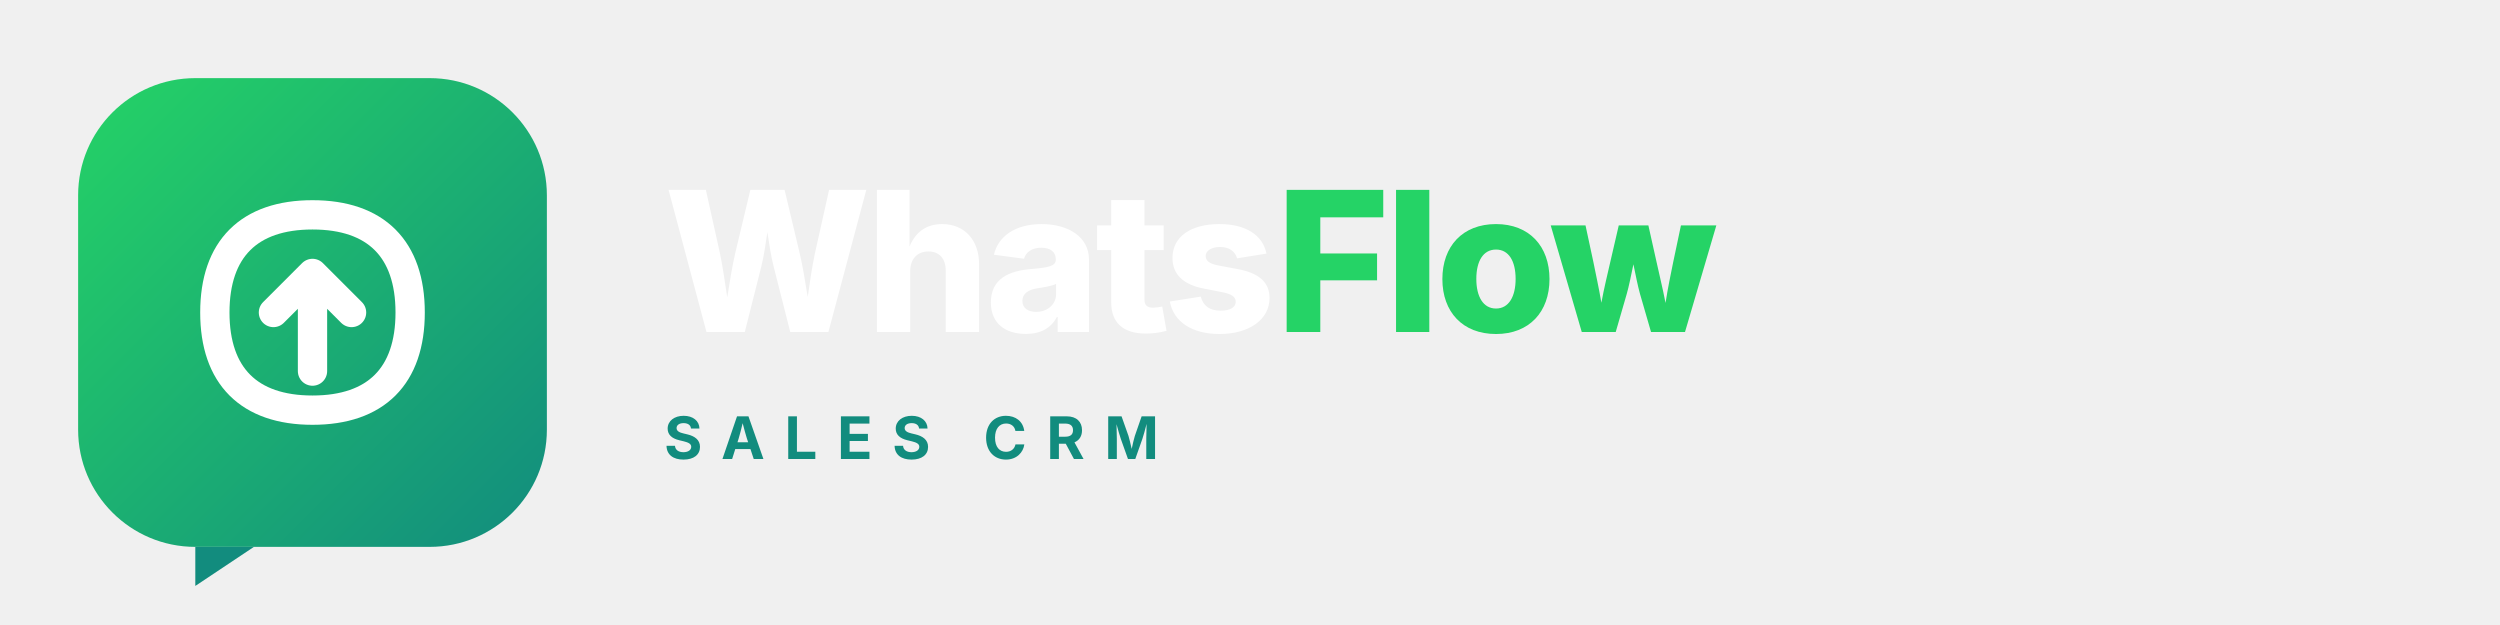
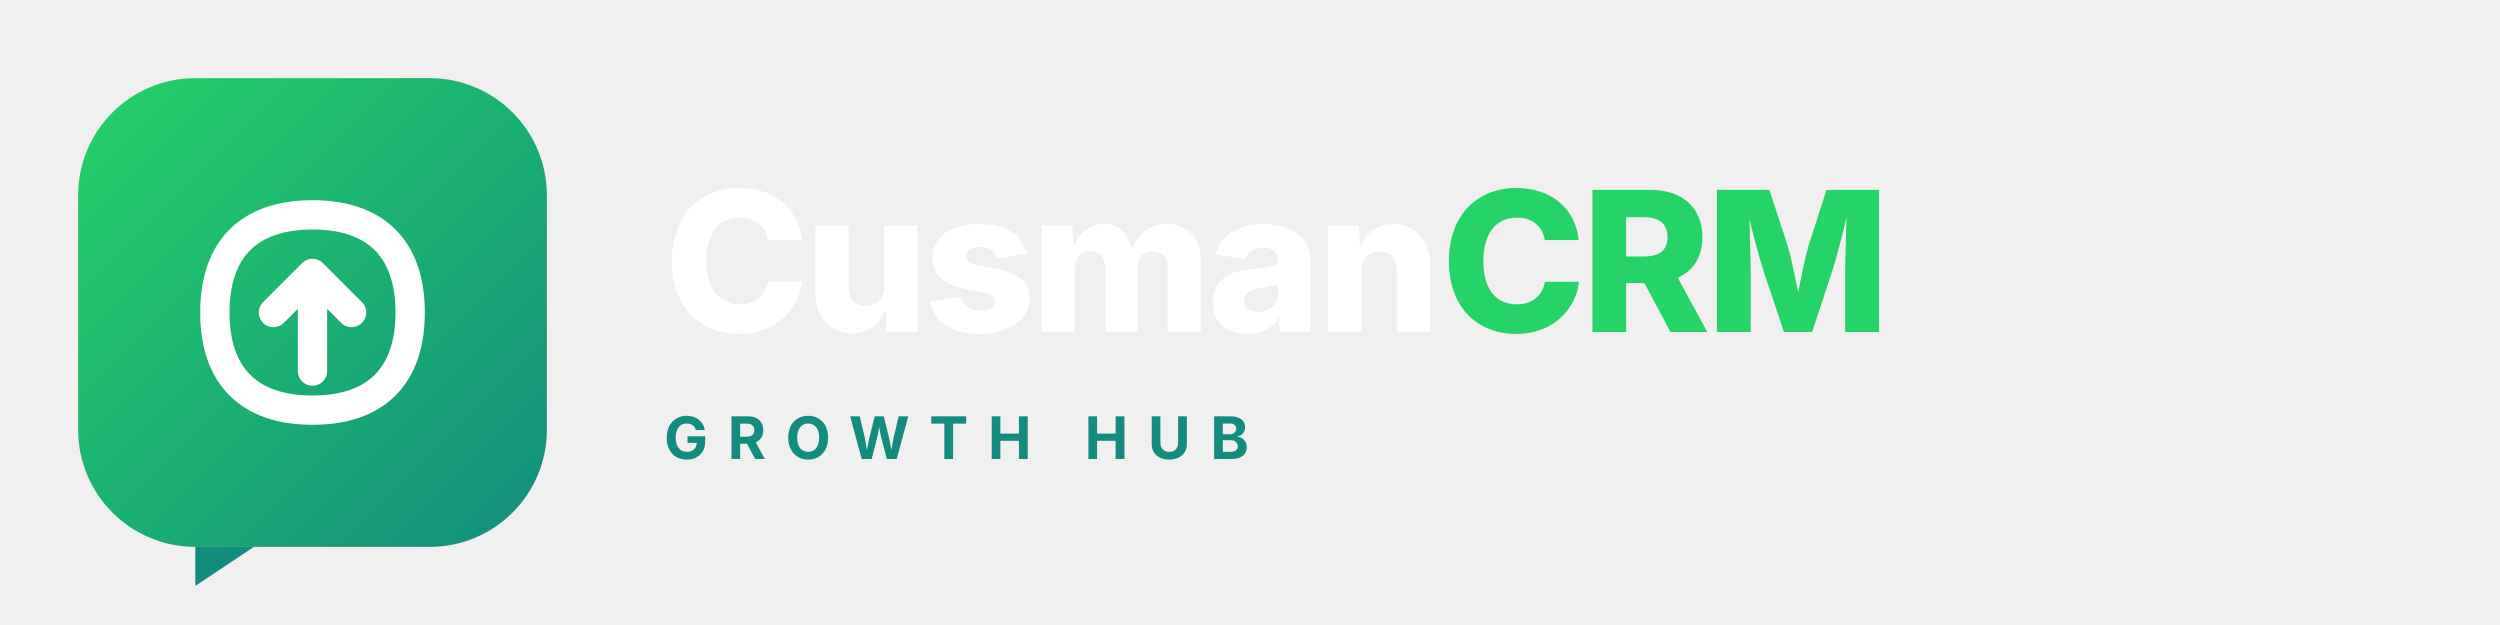
<svg xmlns="http://www.w3.org/2000/svg" viewBox="0 0 512 128" width="512" height="128">
  <defs>
    <linearGradient id="logoGradDark" x1="0%" y1="0%" x2="100%" y2="100%">
      <stop offset="0%" stop-color="#25D366" />
      <stop offset="100%" stop-color="#128C7E" />
    </linearGradient>
  </defs>
  <g transform="translate(16, 16)">
    <rect x="0" y="0" width="96" height="96" rx="24" fill="url(#logoGradDark)" />
    <path d="M24 96 L24 104 L36 96 Z" fill="#128C7E" />
    <path d="M28 48 C 28 35, 35 28, 48 28 C 61 28, 68 35, 68 48 C 68 61, 61 68, 48 68 C 35 68, 28 61, 28 48 Z" fill="none" stroke="#FFFFFF" stroke-width="6" />
    <path d="M40 48 L 48 40 L 56 48 M 48 40 L 48 60" fill="none" stroke="#FFFFFF" stroke-width="6" stroke-linecap="round" stroke-linejoin="round" />
  </g>
-   <text x="136" y="68" font-family="'Inter', sans-serif" font-size="40" font-weight="800" fill="#FFFFFF" letter-spacing="-1">Whats<tspan fill="#25D366">Flow</tspan>
+   <text x="136" y="68" font-family="'Inter', sans-serif" font-size="40" font-weight="800" fill="#FFFFFF" letter-spacing="-1">Cusman<tspan fill="#25D366"> CRM</tspan>
  </text>
-   <text x="136" y="94" font-family="'Inter', sans-serif" font-size="12" font-weight="700" fill="#128C7E" letter-spacing="4">SALES CRM</text>
+   <text x="136" y="94" font-family="'Inter', sans-serif" font-size="12" font-weight="700" fill="#128C7E" letter-spacing="4">GROWTH HUB</text>
</svg>
